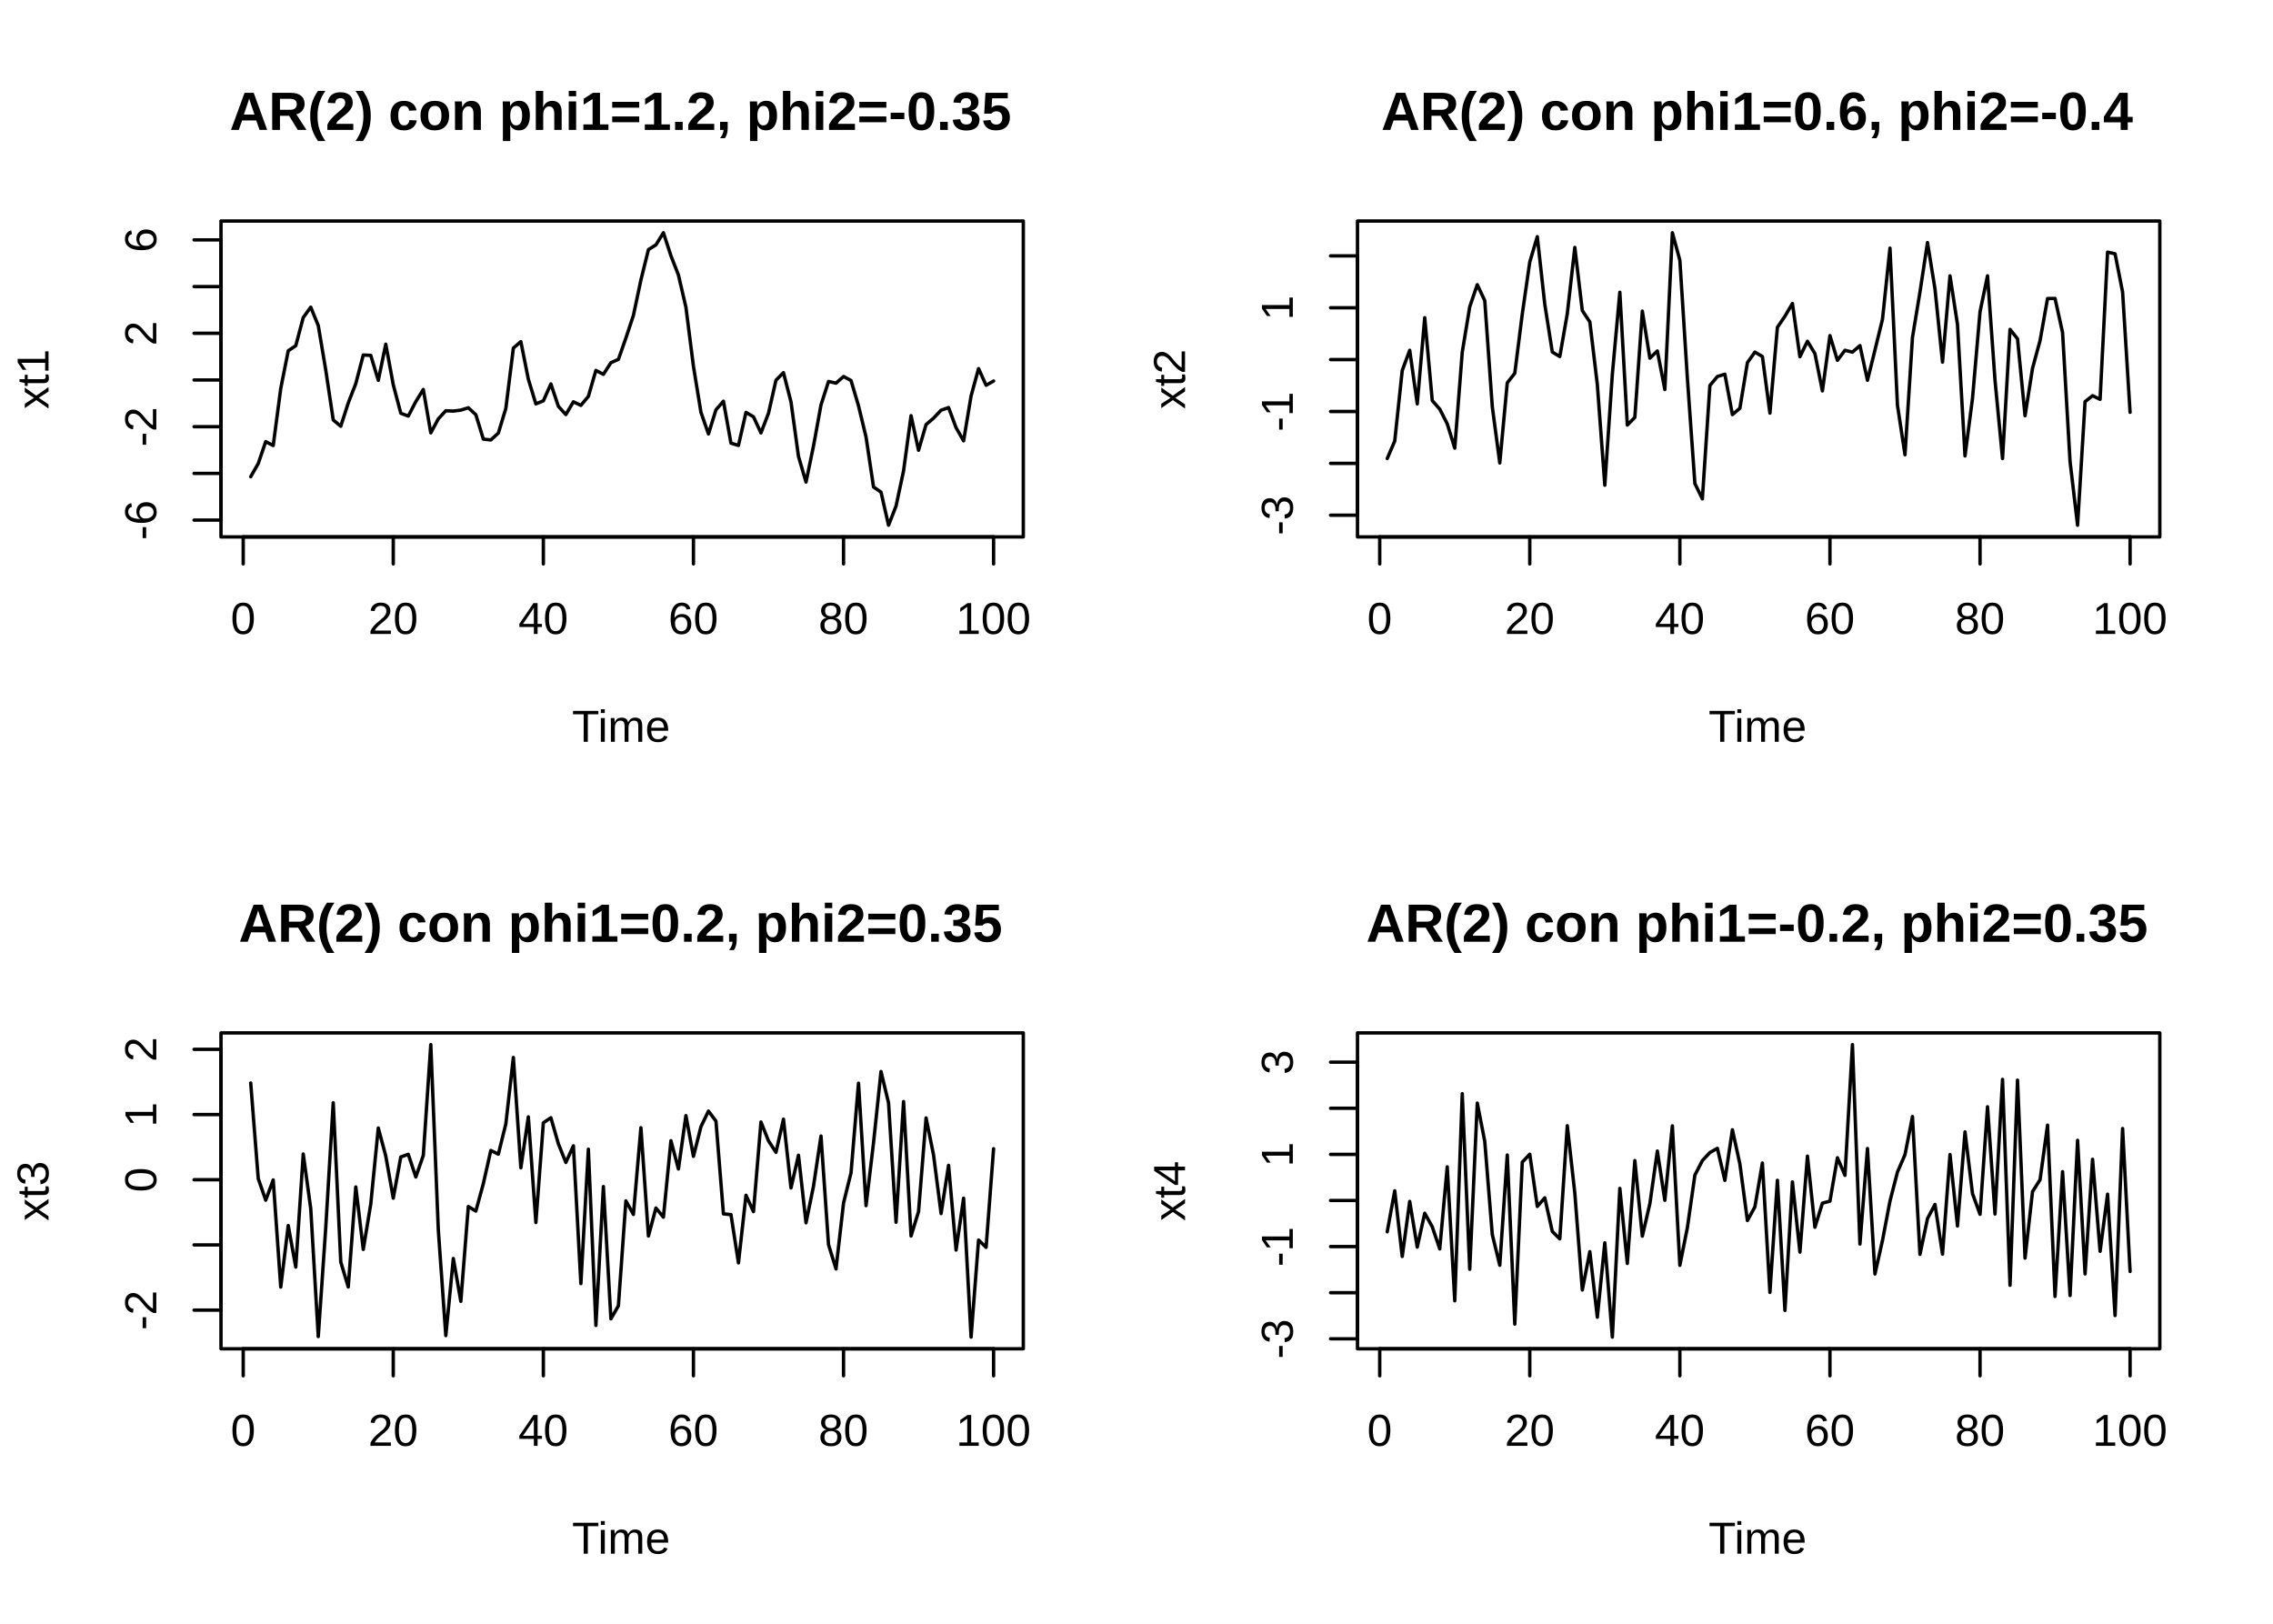
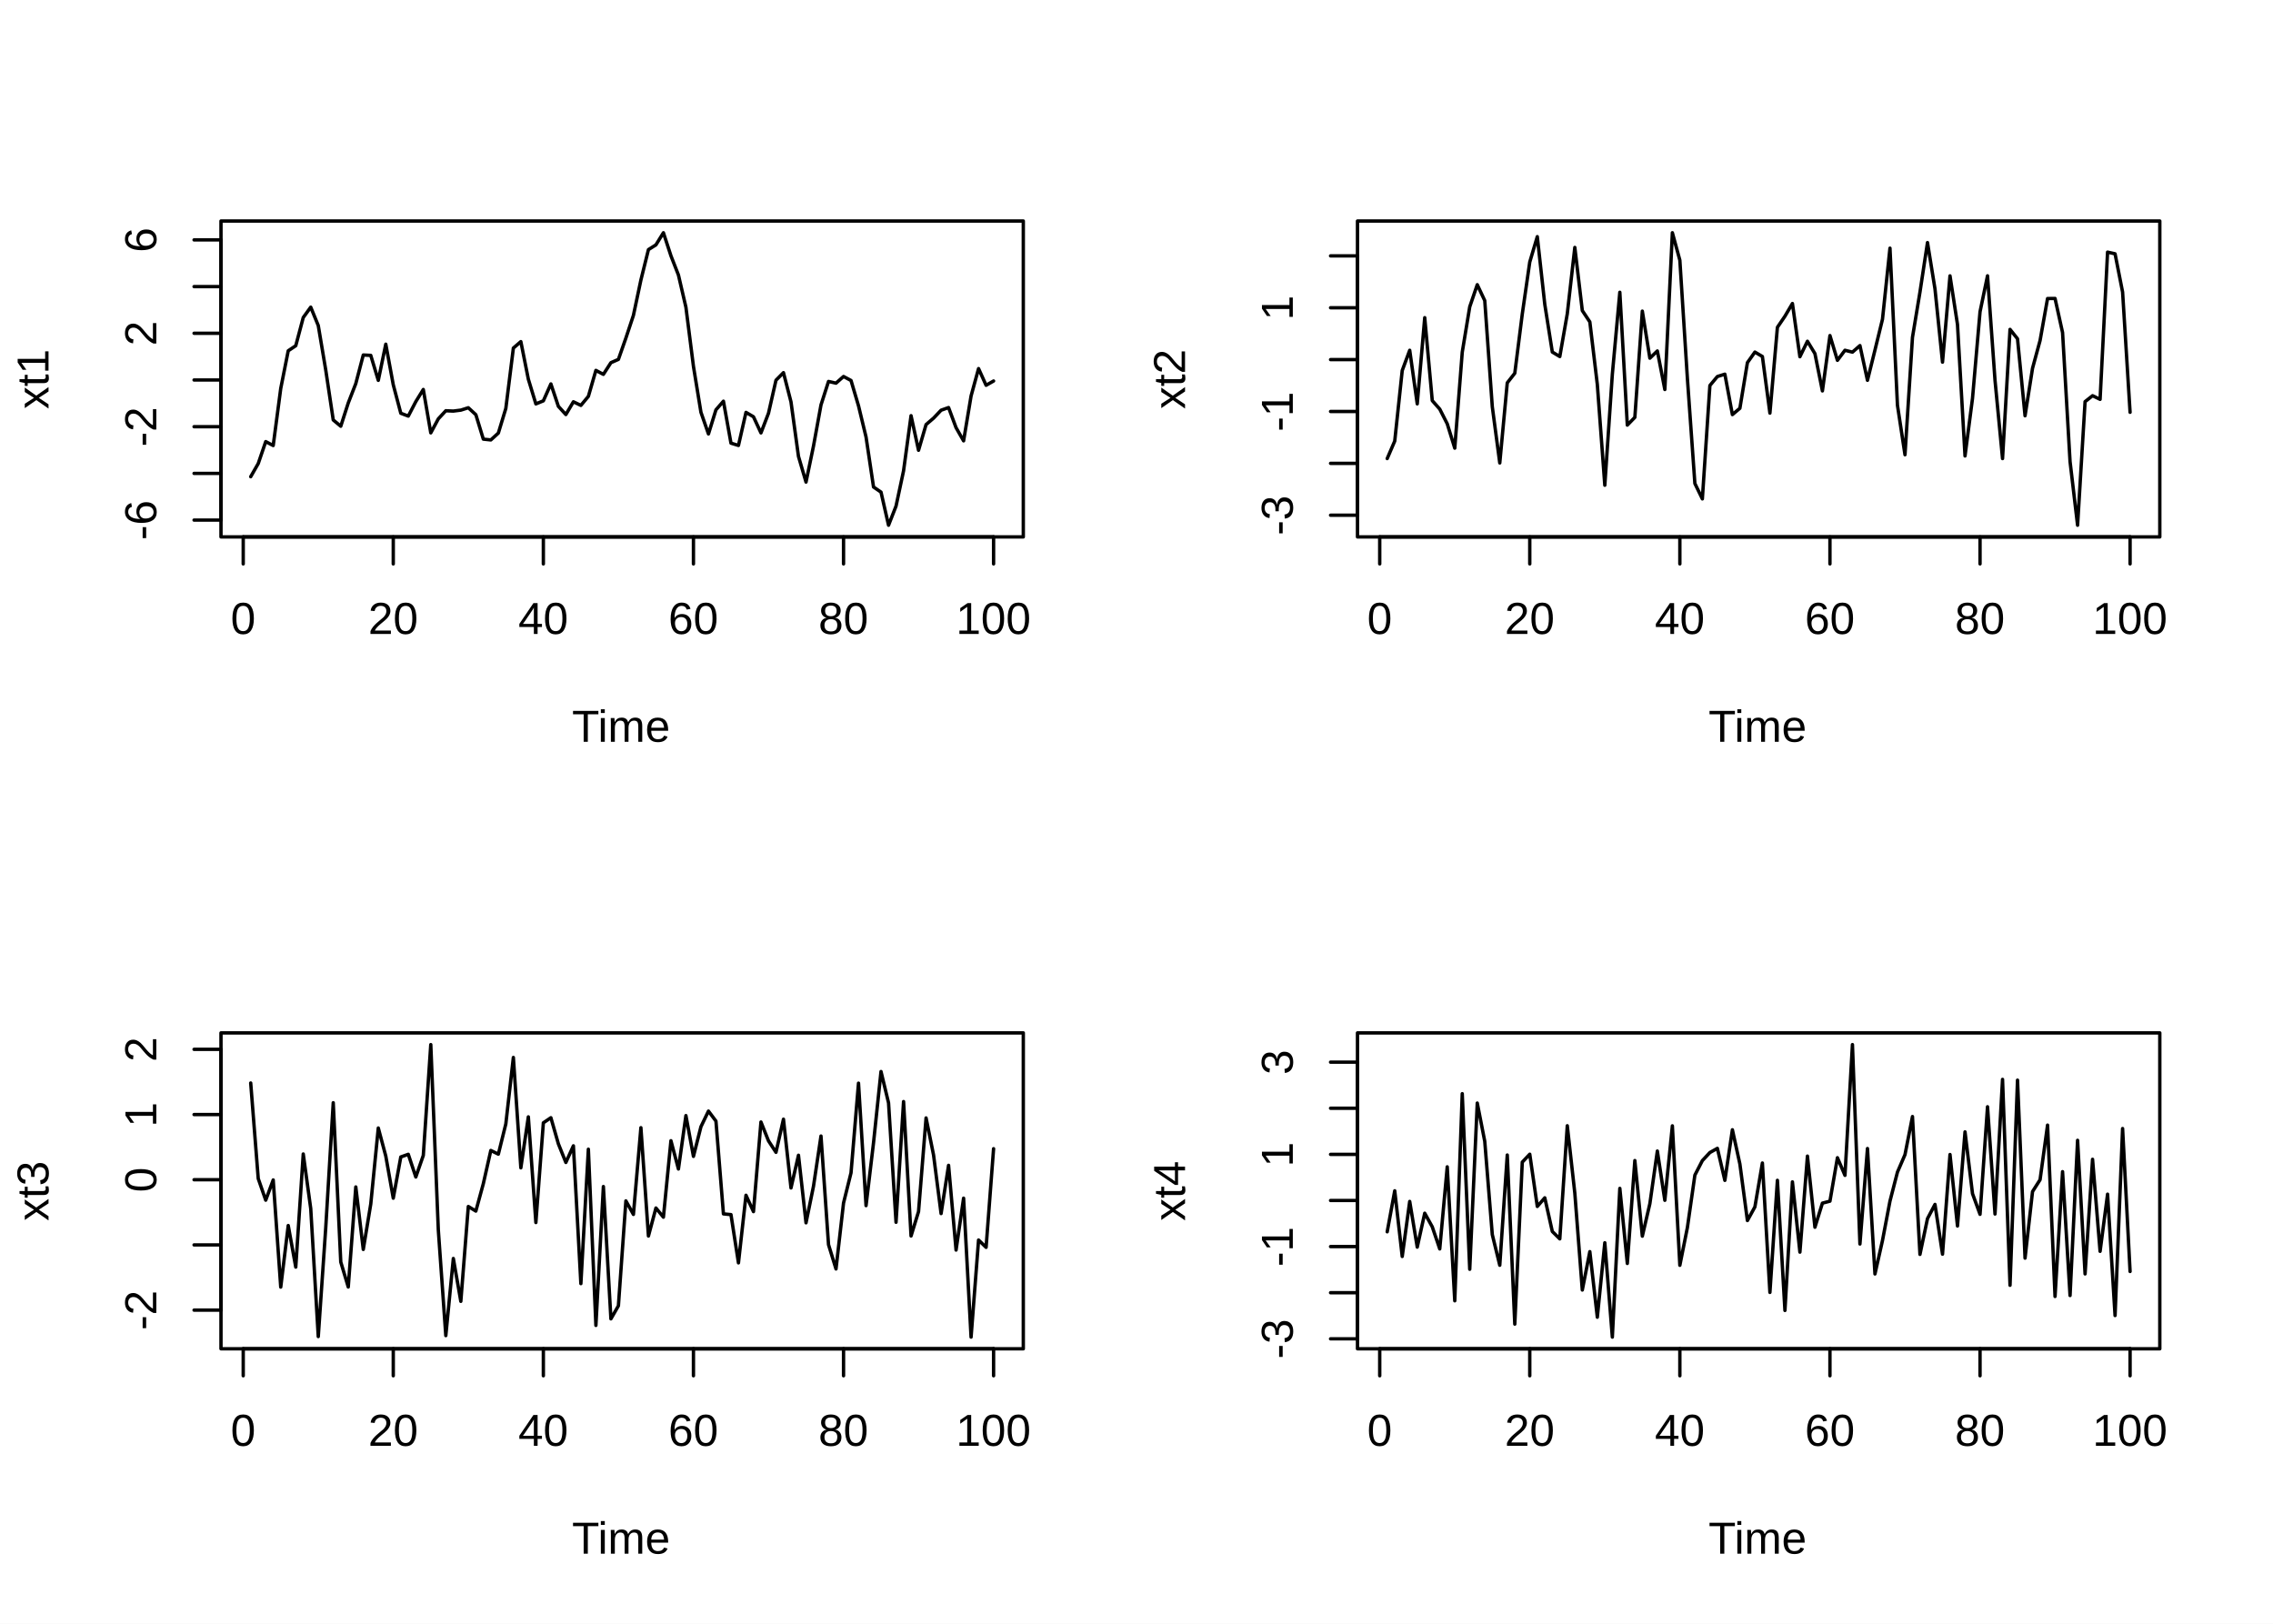
<svg xmlns="http://www.w3.org/2000/svg" viewBox="0 0 504.00 360.00">
  <defs>
    <style type="text/css">
    line, polyline, path, rect, circle {
      fill: none;
      stroke: #000000;
      stroke-linecap: round;
      stroke-linejoin: round;
      stroke-miterlimit: 10.00;
    }
  </style>
  </defs>
  <rect width="100%" height="100%" style="stroke: none; fill: #FFFFFF;" />
  <defs>
    <clipPath id="cpNDkuMDAzMnwyMjYuOTAxfDExOS4wNDV8NDkuMDAzMg==">
      <rect x="49.00" y="49.00" width="177.90" height="70.04" />
    </clipPath>
  </defs>
  <polyline points="55.59,105.69 57.26,102.77 58.92,97.91 60.58,98.78 62.25,86.12 63.91,77.77 65.58,76.65 67.24,70.40 68.90,68.10 70.57,72.18 72.23,82.05 73.89,93.11 75.56,94.50 77.22,89.34 78.89,85.05 80.55,78.71 82.21,78.79 83.88,84.33 85.54,76.31 87.20,85.31 88.87,91.62 90.53,92.25 92.20,89.04 93.86,86.35 95.52,95.97 97.19,92.86 98.85,91.07 100.52,91.14 102.18,90.93 103.84,90.40 105.51,91.94 107.17,97.36 108.83,97.54 110.50,96.02 112.16,90.55 113.83,77.17 115.49,75.74 117.15,84.07 118.82,89.55 120.48,88.87 122.15,85.12 123.81,90.09 125.47,91.91 127.14,89.08 128.80,89.88 130.46,87.88 132.13,82.12 133.79,83.00 135.46,80.41 137.12,79.68 138.78,74.95 140.45,69.92 142.11,62.08 143.78,55.34 145.44,54.29 147.10,51.60 148.77,56.71 150.43,60.97 152.09,68.11 153.76,81.22 155.42,91.40 157.09,96.21 158.75,90.86 160.41,88.95 162.08,98.25 163.74,98.76 165.41,91.43 167.07,92.40 168.73,95.98 170.40,91.62 172.06,84.30 173.72,82.62 175.39,89.11 177.05,101.19 178.72,106.88 180.38,98.88 182.04,89.78 183.71,84.57 185.37,84.95 187.04,83.47 188.70,84.36 190.36,89.97 192.03,96.89 193.69,107.97 195.35,109.11 197.02,116.45 198.68,112.21 200.35,104.38 202.01,92.16 203.67,99.83 205.34,94.13 207.00,92.71 208.67,90.95 210.33,90.36 211.99,94.82 213.66,97.74 215.32,87.79 216.98,81.72 218.65,85.42 220.31,84.47 " style="stroke-width: 0.75;" clip-path="url(#cpNDkuMDAzMnwyMjYuOTAxfDExOS4wNDV8NDkuMDAzMg==)" />
  <defs>
    <clipPath id="cpMHwyNTJ8MTgwfDA=">
      <rect x="0.00" y="0.00" width="252.00" height="180.00" />
    </clipPath>
  </defs>
  <g clip-path="url(#cpMHwyNTJ8MTgwfDA=)">
-     <text x="50.93" y="28.80" style="font-size: 11.95px; font-weight: bold; font-family: Arial;" textLength="174.05px" lengthAdjust="spacingAndGlyphs">AR(2) con phi1=1.2, phi2=-0.35</text>
-   </g>
-   <g clip-path="url(#cpMHwyNTJ8MTgwfDA=)">
    <text x="126.84" y="164.46" style="font-size: 9.96px; font-family: Arial;" textLength="22.22px" lengthAdjust="spacingAndGlyphs">Time</text>
  </g>
  <g clip-path="url(#cpMHwyNTJ8MTgwfDA=)">
    <text transform="translate(10.76,90.69) rotate(-90)" style="font-size: 9.96px; font-family: Arial;" textLength="13.34px" lengthAdjust="spacingAndGlyphs">xt1</text>
  </g>
  <defs>
    <clipPath id="cpMHw1MDR8MzYwfDA=">
      <rect x="0.00" y="0.00" width="504.00" height="360.00" />
    </clipPath>
  </defs>
  <line x1="53.93" y1="119.04" x2="220.31" y2="119.04" style="stroke-width: 0.75;" clip-path="url(#cpMHw1MDR8MzYwfDA=)" />
  <line x1="53.93" y1="119.04" x2="53.93" y2="125.02" style="stroke-width: 0.75;" clip-path="url(#cpMHw1MDR8MzYwfDA=)" />
  <line x1="87.20" y1="119.04" x2="87.20" y2="125.02" style="stroke-width: 0.75;" clip-path="url(#cpMHw1MDR8MzYwfDA=)" />
  <line x1="120.48" y1="119.04" x2="120.48" y2="125.02" style="stroke-width: 0.75;" clip-path="url(#cpMHw1MDR8MzYwfDA=)" />
  <line x1="153.76" y1="119.04" x2="153.76" y2="125.02" style="stroke-width: 0.75;" clip-path="url(#cpMHw1MDR8MzYwfDA=)" />
  <line x1="187.04" y1="119.04" x2="187.04" y2="125.02" style="stroke-width: 0.75;" clip-path="url(#cpMHw1MDR8MzYwfDA=)" />
  <line x1="220.31" y1="119.04" x2="220.31" y2="125.02" style="stroke-width: 0.75;" clip-path="url(#cpMHw1MDR8MzYwfDA=)" />
  <g clip-path="url(#cpMHw1MDR8MzYwfDA=)">
    <text x="51.15" y="140.56" style="font-size: 9.96px; font-family: Arial;" textLength="5.56px" lengthAdjust="spacingAndGlyphs">0</text>
  </g>
  <g clip-path="url(#cpMHw1MDR8MzYwfDA=)">
    <text x="81.64" y="140.56" style="font-size: 9.96px; font-family: Arial;" textLength="11.12px" lengthAdjust="spacingAndGlyphs">20</text>
  </g>
  <g clip-path="url(#cpMHw1MDR8MzYwfDA=)">
    <text x="114.92" y="140.56" style="font-size: 9.96px; font-family: Arial;" textLength="11.12px" lengthAdjust="spacingAndGlyphs">40</text>
  </g>
  <g clip-path="url(#cpMHw1MDR8MzYwfDA=)">
    <text x="148.20" y="140.56" style="font-size: 9.96px; font-family: Arial;" textLength="11.12px" lengthAdjust="spacingAndGlyphs">60</text>
  </g>
  <g clip-path="url(#cpMHw1MDR8MzYwfDA=)">
    <text x="181.47" y="140.56" style="font-size: 9.96px; font-family: Arial;" textLength="11.12px" lengthAdjust="spacingAndGlyphs">80</text>
  </g>
  <g clip-path="url(#cpMHw1MDR8MzYwfDA=)">
    <text x="211.97" y="140.56" style="font-size: 9.96px; font-family: Arial;" textLength="16.68px" lengthAdjust="spacingAndGlyphs">100</text>
  </g>
  <line x1="49.00" y1="115.31" x2="49.00" y2="53.19" style="stroke-width: 0.75;" clip-path="url(#cpMHw1MDR8MzYwfDA=)" />
  <line x1="49.00" y1="115.31" x2="43.03" y2="115.31" style="stroke-width: 0.75;" clip-path="url(#cpMHw1MDR8MzYwfDA=)" />
  <line x1="49.00" y1="104.96" x2="43.03" y2="104.96" style="stroke-width: 0.75;" clip-path="url(#cpMHw1MDR8MzYwfDA=)" />
  <line x1="49.00" y1="94.60" x2="43.03" y2="94.60" style="stroke-width: 0.75;" clip-path="url(#cpMHw1MDR8MzYwfDA=)" />
  <line x1="49.00" y1="84.25" x2="43.03" y2="84.25" style="stroke-width: 0.75;" clip-path="url(#cpMHw1MDR8MzYwfDA=)" />
  <line x1="49.00" y1="73.89" x2="43.03" y2="73.89" style="stroke-width: 0.75;" clip-path="url(#cpMHw1MDR8MzYwfDA=)" />
  <line x1="49.00" y1="63.54" x2="43.03" y2="63.54" style="stroke-width: 0.75;" clip-path="url(#cpMHw1MDR8MzYwfDA=)" />
  <line x1="49.00" y1="53.19" x2="43.03" y2="53.19" style="stroke-width: 0.75;" clip-path="url(#cpMHw1MDR8MzYwfDA=)" />
  <g clip-path="url(#cpMHw1MDR8MzYwfDA=)">
    <text transform="translate(34.66,119.75) rotate(-90)" style="font-size: 9.96px; font-family: Arial;" textLength="8.89px" lengthAdjust="spacingAndGlyphs">-6</text>
  </g>
  <g clip-path="url(#cpMHw1MDR8MzYwfDA=)">
    <text transform="translate(34.66,99.05) rotate(-90)" style="font-size: 9.96px; font-family: Arial;" textLength="8.89px" lengthAdjust="spacingAndGlyphs">-2</text>
  </g>
  <g clip-path="url(#cpMHw1MDR8MzYwfDA=)">
    <text transform="translate(34.66,76.67) rotate(-90)" style="font-size: 9.96px; font-family: Arial;" textLength="5.56px" lengthAdjust="spacingAndGlyphs">2</text>
  </g>
  <g clip-path="url(#cpMHw1MDR8MzYwfDA=)">
    <text transform="translate(34.66,55.97) rotate(-90)" style="font-size: 9.96px; font-family: Arial;" textLength="5.56px" lengthAdjust="spacingAndGlyphs">6</text>
  </g>
  <polyline points="49.00,119.04 226.90,119.04 226.90,49.00 49.00,49.00 49.00,119.04 " style="stroke-width: 0.75;" clip-path="url(#cpMHw1MDR8MzYwfDA=)" />
  <defs>
    <clipPath id="cpMzAxLjAwM3w0NzguOTAxfDExOS4wNDV8NDkuMDAzMg==">
      <rect x="301.00" y="49.00" width="177.90" height="70.04" />
    </clipPath>
  </defs>
  <polyline points="307.59,101.67 309.26,97.79 310.92,82.15 312.58,77.66 314.25,89.54 315.91,70.43 317.58,88.82 319.24,90.70 320.90,93.96 322.57,99.36 324.23,78.08 325.89,68.02 327.56,63.12 329.22,66.65 330.89,90.17 332.55,102.64 334.21,84.88 335.88,82.75 337.54,69.62 339.20,58.09 340.87,52.47 342.53,67.48 344.20,78.05 345.86,79.05 347.52,69.57 349.19,54.86 350.85,68.86 352.52,71.37 354.18,85.24 355.84,107.58 357.51,82.97 359.17,64.80 360.83,94.25 362.50,92.53 364.16,68.98 365.83,79.41 367.49,77.81 369.15,86.36 370.82,51.60 372.48,57.70 374.15,83.88 375.81,107.19 377.47,110.61 379.14,85.47 380.80,83.48 382.46,82.96 384.13,91.92 385.79,90.52 387.46,80.40 389.12,78.06 390.78,79.04 392.45,91.59 394.11,72.57 395.78,70.11 397.44,67.29 399.10,79.09 400.77,75.66 402.43,78.40 404.09,86.67 405.76,74.40 407.42,79.89 409.09,77.66 410.75,78.07 412.41,76.62 414.08,84.32 415.74,77.62 417.41,70.78 419.07,55.02 420.73,89.85 422.40,100.82 424.06,74.79 425.72,64.76 427.39,53.78 429.05,64.05 430.72,80.29 432.38,61.16 434.04,71.93 435.71,101.09 437.37,88.33 439.04,69.12 440.70,61.15 442.36,84.31 444.03,101.67 445.69,73.03 447.35,75.11 449.02,92.18 450.68,81.65 452.35,75.50 454.01,66.19 455.67,66.17 457.34,73.74 459.00,102.33 460.67,116.45 462.33,89.05 463.99,87.73 465.66,88.54 467.32,55.90 468.98,56.27 470.65,64.76 472.31,91.41 " style="stroke-width: 0.75;" clip-path="url(#cpMzAxLjAwM3w0NzguOTAxfDExOS4wNDV8NDkuMDAzMg==)" />
  <defs>
    <clipPath id="cpMjUyfDUwNHwxODB8MA==">
      <rect x="252.00" y="0.00" width="252.00" height="180.00" />
    </clipPath>
  </defs>
  <g clip-path="url(#cpMjUyfDUwNHwxODB8MA==)">
-     <text x="306.26" y="28.80" style="font-size: 11.95px; font-weight: bold; font-family: Arial;" textLength="167.38px" lengthAdjust="spacingAndGlyphs">AR(2) con phi1=0.6, phi2=-0.4</text>
-   </g>
-   <g clip-path="url(#cpMjUyfDUwNHwxODB8MA==)">
    <text x="378.84" y="164.46" style="font-size: 9.96px; font-family: Arial;" textLength="22.22px" lengthAdjust="spacingAndGlyphs">Time</text>
  </g>
  <g clip-path="url(#cpMjUyfDUwNHwxODB8MA==)">
    <text transform="translate(262.76,90.69) rotate(-90)" style="font-size: 9.96px; font-family: Arial;" textLength="13.34px" lengthAdjust="spacingAndGlyphs">xt2</text>
  </g>
  <defs>
    <clipPath id="cpMHw1MDR8MzYwfDA=">
      <rect x="0.00" y="0.00" width="504.00" height="360.00" />
    </clipPath>
  </defs>
  <line x1="305.93" y1="119.04" x2="472.31" y2="119.04" style="stroke-width: 0.75;" clip-path="url(#cpMHw1MDR8MzYwfDA=)" />
  <line x1="305.93" y1="119.04" x2="305.93" y2="125.02" style="stroke-width: 0.75;" clip-path="url(#cpMHw1MDR8MzYwfDA=)" />
  <line x1="339.20" y1="119.04" x2="339.20" y2="125.02" style="stroke-width: 0.75;" clip-path="url(#cpMHw1MDR8MzYwfDA=)" />
  <line x1="372.48" y1="119.04" x2="372.48" y2="125.02" style="stroke-width: 0.75;" clip-path="url(#cpMHw1MDR8MzYwfDA=)" />
  <line x1="405.76" y1="119.04" x2="405.76" y2="125.02" style="stroke-width: 0.75;" clip-path="url(#cpMHw1MDR8MzYwfDA=)" />
  <line x1="439.04" y1="119.04" x2="439.04" y2="125.02" style="stroke-width: 0.75;" clip-path="url(#cpMHw1MDR8MzYwfDA=)" />
  <line x1="472.31" y1="119.04" x2="472.31" y2="125.02" style="stroke-width: 0.75;" clip-path="url(#cpMHw1MDR8MzYwfDA=)" />
  <g clip-path="url(#cpMHw1MDR8MzYwfDA=)">
    <text x="303.15" y="140.56" style="font-size: 9.96px; font-family: Arial;" textLength="5.56px" lengthAdjust="spacingAndGlyphs">0</text>
  </g>
  <g clip-path="url(#cpMHw1MDR8MzYwfDA=)">
    <text x="333.64" y="140.56" style="font-size: 9.96px; font-family: Arial;" textLength="11.12px" lengthAdjust="spacingAndGlyphs">20</text>
  </g>
  <g clip-path="url(#cpMHw1MDR8MzYwfDA=)">
    <text x="366.92" y="140.56" style="font-size: 9.96px; font-family: Arial;" textLength="11.12px" lengthAdjust="spacingAndGlyphs">40</text>
  </g>
  <g clip-path="url(#cpMHw1MDR8MzYwfDA=)">
    <text x="400.20" y="140.56" style="font-size: 9.96px; font-family: Arial;" textLength="11.12px" lengthAdjust="spacingAndGlyphs">60</text>
  </g>
  <g clip-path="url(#cpMHw1MDR8MzYwfDA=)">
    <text x="433.47" y="140.56" style="font-size: 9.96px; font-family: Arial;" textLength="11.12px" lengthAdjust="spacingAndGlyphs">80</text>
  </g>
  <g clip-path="url(#cpMHw1MDR8MzYwfDA=)">
    <text x="463.97" y="140.56" style="font-size: 9.96px; font-family: Arial;" textLength="16.68px" lengthAdjust="spacingAndGlyphs">100</text>
  </g>
  <line x1="301.00" y1="114.23" x2="301.00" y2="56.73" style="stroke-width: 0.75;" clip-path="url(#cpMHw1MDR8MzYwfDA=)" />
  <line x1="301.00" y1="114.23" x2="295.03" y2="114.23" style="stroke-width: 0.75;" clip-path="url(#cpMHw1MDR8MzYwfDA=)" />
  <line x1="301.00" y1="102.73" x2="295.03" y2="102.73" style="stroke-width: 0.75;" clip-path="url(#cpMHw1MDR8MzYwfDA=)" />
  <line x1="301.00" y1="91.23" x2="295.03" y2="91.23" style="stroke-width: 0.75;" clip-path="url(#cpMHw1MDR8MzYwfDA=)" />
  <line x1="301.00" y1="79.73" x2="295.03" y2="79.73" style="stroke-width: 0.75;" clip-path="url(#cpMHw1MDR8MzYwfDA=)" />
  <line x1="301.00" y1="68.23" x2="295.03" y2="68.23" style="stroke-width: 0.75;" clip-path="url(#cpMHw1MDR8MzYwfDA=)" />
  <line x1="301.00" y1="56.73" x2="295.03" y2="56.73" style="stroke-width: 0.75;" clip-path="url(#cpMHw1MDR8MzYwfDA=)" />
  <g clip-path="url(#cpMHw1MDR8MzYwfDA=)">
    <text transform="translate(286.66,118.68) rotate(-90)" style="font-size: 9.96px; font-family: Arial;" textLength="8.89px" lengthAdjust="spacingAndGlyphs">-3</text>
  </g>
  <g clip-path="url(#cpMHw1MDR8MzYwfDA=)">
    <text transform="translate(286.66,95.68) rotate(-90)" style="font-size: 9.96px; font-family: Arial;" textLength="8.89px" lengthAdjust="spacingAndGlyphs">-1</text>
  </g>
  <g clip-path="url(#cpMHw1MDR8MzYwfDA=)">
    <text transform="translate(286.66,71.01) rotate(-90)" style="font-size: 9.96px; font-family: Arial;" textLength="5.56px" lengthAdjust="spacingAndGlyphs">1</text>
  </g>
  <polyline points="301.00,119.04 478.90,119.04 478.90,49.00 301.00,49.00 301.00,119.04 " style="stroke-width: 0.75;" clip-path="url(#cpMHw1MDR8MzYwfDA=)" />
  <defs>
    <clipPath id="cpNDkuMDAzMnwyMjYuOTAxfDI5OS4wNDV8MjI5LjAwMw==">
      <rect x="49.00" y="229.00" width="177.90" height="70.04" />
    </clipPath>
  </defs>
  <polyline points="55.59,240.11 57.26,261.31 58.92,266.09 60.58,261.61 62.25,285.36 63.91,271.71 65.58,280.93 67.24,255.85 68.90,267.96 70.57,296.33 72.23,272.16 73.89,244.49 75.56,279.80 77.22,285.34 78.89,263.16 80.55,277.01 82.21,266.94 83.88,250.09 85.54,256.31 87.20,265.65 88.87,256.51 90.53,255.92 92.20,260.95 93.86,256.17 95.52,231.60 97.19,272.71 98.85,296.12 100.52,279.02 102.18,288.52 103.84,267.49 105.51,268.51 107.17,262.43 108.83,255.07 110.50,255.89 112.16,249.18 113.83,234.45 115.49,258.92 117.15,247.62 118.82,271.05 120.48,248.94 122.15,247.81 123.81,253.60 125.47,257.73 127.14,254.04 128.80,284.59 130.46,254.79 132.13,293.86 133.79,263.07 135.46,292.40 137.12,289.51 138.78,266.25 140.45,269.25 142.11,250.02 143.78,274.04 145.44,267.83 147.10,269.86 148.77,252.91 150.43,259.18 152.09,247.34 153.76,256.38 155.42,249.81 157.09,246.34 158.75,248.56 160.41,269.13 162.08,269.29 163.74,279.99 165.41,265.00 167.07,268.63 168.73,248.76 170.40,252.94 172.06,255.48 173.72,248.14 175.39,263.38 177.05,256.13 178.72,271.11 180.38,262.99 182.04,251.87 183.71,275.95 185.37,281.34 187.04,266.72 188.70,260.02 190.36,240.15 192.03,267.30 193.69,253.36 195.35,237.57 197.02,244.52 198.68,270.99 200.35,244.23 202.01,274.03 203.67,268.62 205.34,247.86 207.00,256.08 208.67,269.06 210.33,258.37 211.99,277.15 213.66,265.65 215.32,296.45 216.98,274.93 218.65,276.55 220.31,254.68 " style="stroke-width: 0.75;" clip-path="url(#cpNDkuMDAzMnwyMjYuOTAxfDI5OS4wNDV8MjI5LjAwMw==)" />
  <defs>
    <clipPath id="cpMHwyNTJ8MzYwfDE4MA==">
      <rect x="0.00" y="180.00" width="252.00" height="180.00" />
    </clipPath>
  </defs>
  <g clip-path="url(#cpMHwyNTJ8MzYwfDE4MA==)">
-     <text x="52.92" y="208.80" style="font-size: 11.95px; font-weight: bold; font-family: Arial;" textLength="170.06px" lengthAdjust="spacingAndGlyphs">AR(2) con phi1=0.2, phi2=0.35</text>
-   </g>
-   <g clip-path="url(#cpMHwyNTJ8MzYwfDE4MA==)">
    <text x="126.84" y="344.46" style="font-size: 9.96px; font-family: Arial;" textLength="22.22px" lengthAdjust="spacingAndGlyphs">Time</text>
  </g>
  <g clip-path="url(#cpMHwyNTJ8MzYwfDE4MA==)">
    <text transform="translate(10.76,270.69) rotate(-90)" style="font-size: 9.96px; font-family: Arial;" textLength="13.34px" lengthAdjust="spacingAndGlyphs">xt3</text>
  </g>
  <defs>
    <clipPath id="cpMHw1MDR8MzYwfDA=">
      <rect x="0.00" y="0.00" width="504.00" height="360.00" />
    </clipPath>
  </defs>
  <line x1="53.93" y1="299.04" x2="220.31" y2="299.04" style="stroke-width: 0.75;" clip-path="url(#cpMHw1MDR8MzYwfDA=)" />
  <line x1="53.93" y1="299.04" x2="53.93" y2="305.02" style="stroke-width: 0.75;" clip-path="url(#cpMHw1MDR8MzYwfDA=)" />
  <line x1="87.20" y1="299.04" x2="87.20" y2="305.02" style="stroke-width: 0.75;" clip-path="url(#cpMHw1MDR8MzYwfDA=)" />
  <line x1="120.48" y1="299.04" x2="120.48" y2="305.02" style="stroke-width: 0.75;" clip-path="url(#cpMHw1MDR8MzYwfDA=)" />
  <line x1="153.76" y1="299.04" x2="153.76" y2="305.02" style="stroke-width: 0.75;" clip-path="url(#cpMHw1MDR8MzYwfDA=)" />
  <line x1="187.04" y1="299.04" x2="187.04" y2="305.02" style="stroke-width: 0.75;" clip-path="url(#cpMHw1MDR8MzYwfDA=)" />
  <line x1="220.31" y1="299.04" x2="220.31" y2="305.02" style="stroke-width: 0.75;" clip-path="url(#cpMHw1MDR8MzYwfDA=)" />
  <g clip-path="url(#cpMHw1MDR8MzYwfDA=)">
    <text x="51.15" y="320.56" style="font-size: 9.96px; font-family: Arial;" textLength="5.56px" lengthAdjust="spacingAndGlyphs">0</text>
  </g>
  <g clip-path="url(#cpMHw1MDR8MzYwfDA=)">
    <text x="81.64" y="320.56" style="font-size: 9.96px; font-family: Arial;" textLength="11.12px" lengthAdjust="spacingAndGlyphs">20</text>
  </g>
  <g clip-path="url(#cpMHw1MDR8MzYwfDA=)">
    <text x="114.92" y="320.56" style="font-size: 9.96px; font-family: Arial;" textLength="11.12px" lengthAdjust="spacingAndGlyphs">40</text>
  </g>
  <g clip-path="url(#cpMHw1MDR8MzYwfDA=)">
    <text x="148.20" y="320.56" style="font-size: 9.96px; font-family: Arial;" textLength="11.12px" lengthAdjust="spacingAndGlyphs">60</text>
  </g>
  <g clip-path="url(#cpMHw1MDR8MzYwfDA=)">
    <text x="181.47" y="320.56" style="font-size: 9.96px; font-family: Arial;" textLength="11.12px" lengthAdjust="spacingAndGlyphs">80</text>
  </g>
  <g clip-path="url(#cpMHw1MDR8MzYwfDA=)">
    <text x="211.97" y="320.56" style="font-size: 9.96px; font-family: Arial;" textLength="16.68px" lengthAdjust="spacingAndGlyphs">100</text>
  </g>
  <line x1="49.00" y1="290.47" x2="49.00" y2="232.65" style="stroke-width: 0.75;" clip-path="url(#cpMHw1MDR8MzYwfDA=)" />
  <line x1="49.00" y1="290.47" x2="43.03" y2="290.47" style="stroke-width: 0.75;" clip-path="url(#cpMHw1MDR8MzYwfDA=)" />
  <line x1="49.00" y1="276.01" x2="43.03" y2="276.01" style="stroke-width: 0.75;" clip-path="url(#cpMHw1MDR8MzYwfDA=)" />
  <line x1="49.00" y1="261.56" x2="43.03" y2="261.56" style="stroke-width: 0.75;" clip-path="url(#cpMHw1MDR8MzYwfDA=)" />
  <line x1="49.00" y1="247.11" x2="43.03" y2="247.11" style="stroke-width: 0.75;" clip-path="url(#cpMHw1MDR8MzYwfDA=)" />
  <line x1="49.00" y1="232.65" x2="43.03" y2="232.65" style="stroke-width: 0.75;" clip-path="url(#cpMHw1MDR8MzYwfDA=)" />
  <g clip-path="url(#cpMHw1MDR8MzYwfDA=)">
    <text transform="translate(34.66,294.91) rotate(-90)" style="font-size: 9.96px; font-family: Arial;" textLength="8.89px" lengthAdjust="spacingAndGlyphs">-2</text>
  </g>
  <g clip-path="url(#cpMHw1MDR8MzYwfDA=)">
    <text transform="translate(34.66,264.34) rotate(-90)" style="font-size: 9.96px; font-family: Arial;" textLength="5.56px" lengthAdjust="spacingAndGlyphs">0</text>
  </g>
  <g clip-path="url(#cpMHw1MDR8MzYwfDA=)">
    <text transform="translate(34.66,249.89) rotate(-90)" style="font-size: 9.96px; font-family: Arial;" textLength="5.56px" lengthAdjust="spacingAndGlyphs">1</text>
  </g>
  <g clip-path="url(#cpMHw1MDR8MzYwfDA=)">
    <text transform="translate(34.66,235.43) rotate(-90)" style="font-size: 9.96px; font-family: Arial;" textLength="5.56px" lengthAdjust="spacingAndGlyphs">2</text>
  </g>
  <polyline points="49.00,299.04 226.90,299.04 226.90,229.00 49.00,229.00 49.00,299.04 " style="stroke-width: 0.75;" clip-path="url(#cpMHw1MDR8MzYwfDA=)" />
  <defs>
    <clipPath id="cpMzAxLjAwM3w0NzguOTAxfDI5OS4wNDV8MjI5LjAwMw==">
      <rect x="301.00" y="229.00" width="177.90" height="70.04" />
    </clipPath>
  </defs>
  <polyline points="307.59,273.10 309.26,264.01 310.92,278.57 312.58,266.37 314.25,276.50 315.91,268.98 317.58,272.00 319.24,276.90 320.90,258.70 322.57,288.40 324.23,242.48 325.89,281.41 327.56,244.56 329.22,253.05 330.89,273.72 332.55,280.52 334.21,256.08 335.88,293.57 337.54,257.66 339.20,255.90 340.87,267.48 342.53,265.57 344.20,273.03 345.86,274.67 347.52,249.59 349.19,264.54 350.85,286.01 352.52,277.50 354.18,292.04 355.84,275.53 357.51,296.45 359.17,263.48 360.83,280.12 362.50,257.31 364.16,274.07 365.83,266.87 367.49,255.20 369.15,266.12 370.82,249.61 372.48,280.53 374.15,272.17 375.81,260.54 377.47,257.32 379.14,255.53 380.80,254.60 382.46,261.70 384.13,250.48 385.79,258.07 387.46,270.61 389.12,267.58 390.78,257.85 392.45,286.54 394.11,261.69 395.78,290.54 397.44,262.04 399.10,277.61 400.77,256.32 402.43,272.09 404.09,266.75 405.76,266.31 407.42,256.68 409.09,260.59 410.75,231.60 412.41,275.81 414.08,254.64 415.74,282.45 417.41,275.03 419.07,266.30 420.73,259.87 422.40,256.00 424.06,247.55 425.72,278.11 427.39,270.18 429.05,267.03 430.72,278.06 432.38,255.97 434.04,271.82 435.71,250.95 437.37,264.64 439.04,269.23 440.70,245.38 442.36,269.16 444.03,239.31 445.69,284.96 447.35,239.48 449.02,278.94 450.68,264.19 452.35,261.56 454.01,249.45 455.67,287.44 457.34,259.77 459.00,287.23 460.67,252.82 462.33,282.44 463.99,257.03 465.66,277.43 467.32,264.76 468.98,291.67 470.65,250.21 472.31,281.90 " style="stroke-width: 0.75;" clip-path="url(#cpMzAxLjAwM3w0NzguOTAxfDI5OS4wNDV8MjI5LjAwMw==)" />
  <defs>
    <clipPath id="cpMjUyfDUwNHwzNjB8MTgw">
      <rect x="252.00" y="180.00" width="252.00" height="180.00" />
    </clipPath>
  </defs>
-   <g clip-path="url(#cpMjUyfDUwNHwzNjB8MTgw)">
-     <text x="302.93" y="208.80" style="font-size: 11.95px; font-weight: bold; font-family: Arial;" textLength="174.05px" lengthAdjust="spacingAndGlyphs">AR(2) con phi1=-0.2, phi2=0.35</text>
-   </g>
  <g clip-path="url(#cpMjUyfDUwNHwzNjB8MTgw)">
    <text x="378.84" y="344.46" style="font-size: 9.96px; font-family: Arial;" textLength="22.22px" lengthAdjust="spacingAndGlyphs">Time</text>
  </g>
  <g clip-path="url(#cpMjUyfDUwNHwzNjB8MTgw)">
    <text transform="translate(262.76,270.69) rotate(-90)" style="font-size: 9.96px; font-family: Arial;" textLength="13.34px" lengthAdjust="spacingAndGlyphs">xt4</text>
  </g>
  <defs>
    <clipPath id="cpMHw1MDR8MzYwfDA=">
      <rect x="0.00" y="0.00" width="504.00" height="360.00" />
    </clipPath>
  </defs>
  <line x1="305.93" y1="299.04" x2="472.31" y2="299.04" style="stroke-width: 0.75;" clip-path="url(#cpMHw1MDR8MzYwfDA=)" />
  <line x1="305.93" y1="299.04" x2="305.93" y2="305.02" style="stroke-width: 0.75;" clip-path="url(#cpMHw1MDR8MzYwfDA=)" />
  <line x1="339.20" y1="299.04" x2="339.20" y2="305.02" style="stroke-width: 0.75;" clip-path="url(#cpMHw1MDR8MzYwfDA=)" />
  <line x1="372.48" y1="299.04" x2="372.48" y2="305.02" style="stroke-width: 0.75;" clip-path="url(#cpMHw1MDR8MzYwfDA=)" />
  <line x1="405.76" y1="299.04" x2="405.76" y2="305.02" style="stroke-width: 0.75;" clip-path="url(#cpMHw1MDR8MzYwfDA=)" />
  <line x1="439.04" y1="299.04" x2="439.04" y2="305.02" style="stroke-width: 0.75;" clip-path="url(#cpMHw1MDR8MzYwfDA=)" />
  <line x1="472.31" y1="299.04" x2="472.31" y2="305.02" style="stroke-width: 0.75;" clip-path="url(#cpMHw1MDR8MzYwfDA=)" />
  <g clip-path="url(#cpMHw1MDR8MzYwfDA=)">
    <text x="303.15" y="320.56" style="font-size: 9.96px; font-family: Arial;" textLength="5.56px" lengthAdjust="spacingAndGlyphs">0</text>
  </g>
  <g clip-path="url(#cpMHw1MDR8MzYwfDA=)">
    <text x="333.64" y="320.56" style="font-size: 9.96px; font-family: Arial;" textLength="11.12px" lengthAdjust="spacingAndGlyphs">20</text>
  </g>
  <g clip-path="url(#cpMHw1MDR8MzYwfDA=)">
    <text x="366.92" y="320.56" style="font-size: 9.96px; font-family: Arial;" textLength="11.12px" lengthAdjust="spacingAndGlyphs">40</text>
  </g>
  <g clip-path="url(#cpMHw1MDR8MzYwfDA=)">
    <text x="400.20" y="320.56" style="font-size: 9.96px; font-family: Arial;" textLength="11.12px" lengthAdjust="spacingAndGlyphs">60</text>
  </g>
  <g clip-path="url(#cpMHw1MDR8MzYwfDA=)">
    <text x="433.47" y="320.56" style="font-size: 9.96px; font-family: Arial;" textLength="11.12px" lengthAdjust="spacingAndGlyphs">80</text>
  </g>
  <g clip-path="url(#cpMHw1MDR8MzYwfDA=)">
    <text x="463.97" y="320.56" style="font-size: 9.96px; font-family: Arial;" textLength="16.68px" lengthAdjust="spacingAndGlyphs">100</text>
  </g>
  <line x1="301.00" y1="296.83" x2="301.00" y2="235.49" style="stroke-width: 0.75;" clip-path="url(#cpMHw1MDR8MzYwfDA=)" />
  <line x1="301.00" y1="296.83" x2="295.03" y2="296.83" style="stroke-width: 0.75;" clip-path="url(#cpMHw1MDR8MzYwfDA=)" />
  <line x1="301.00" y1="286.61" x2="295.03" y2="286.61" style="stroke-width: 0.75;" clip-path="url(#cpMHw1MDR8MzYwfDA=)" />
  <line x1="301.00" y1="276.38" x2="295.03" y2="276.38" style="stroke-width: 0.75;" clip-path="url(#cpMHw1MDR8MzYwfDA=)" />
  <line x1="301.00" y1="266.16" x2="295.03" y2="266.16" style="stroke-width: 0.75;" clip-path="url(#cpMHw1MDR8MzYwfDA=)" />
  <line x1="301.00" y1="255.94" x2="295.03" y2="255.94" style="stroke-width: 0.75;" clip-path="url(#cpMHw1MDR8MzYwfDA=)" />
  <line x1="301.00" y1="245.71" x2="295.03" y2="245.71" style="stroke-width: 0.75;" clip-path="url(#cpMHw1MDR8MzYwfDA=)" />
  <line x1="301.00" y1="235.49" x2="295.03" y2="235.49" style="stroke-width: 0.75;" clip-path="url(#cpMHw1MDR8MzYwfDA=)" />
  <g clip-path="url(#cpMHw1MDR8MzYwfDA=)">
    <text transform="translate(286.66,301.28) rotate(-90)" style="font-size: 9.96px; font-family: Arial;" textLength="8.89px" lengthAdjust="spacingAndGlyphs">-3</text>
  </g>
  <g clip-path="url(#cpMHw1MDR8MzYwfDA=)">
    <text transform="translate(286.66,280.83) rotate(-90)" style="font-size: 9.96px; font-family: Arial;" textLength="8.89px" lengthAdjust="spacingAndGlyphs">-1</text>
  </g>
  <g clip-path="url(#cpMHw1MDR8MzYwfDA=)">
    <text transform="translate(286.66,258.72) rotate(-90)" style="font-size: 9.96px; font-family: Arial;" textLength="5.56px" lengthAdjust="spacingAndGlyphs">1</text>
  </g>
  <g clip-path="url(#cpMHw1MDR8MzYwfDA=)">
    <text transform="translate(286.66,238.27) rotate(-90)" style="font-size: 9.96px; font-family: Arial;" textLength="5.56px" lengthAdjust="spacingAndGlyphs">3</text>
  </g>
  <polyline points="301.00,299.04 478.90,299.04 478.90,229.00 301.00,229.00 301.00,299.04 " style="stroke-width: 0.75;" clip-path="url(#cpMHw1MDR8MzYwfDA=)" />
</svg>
